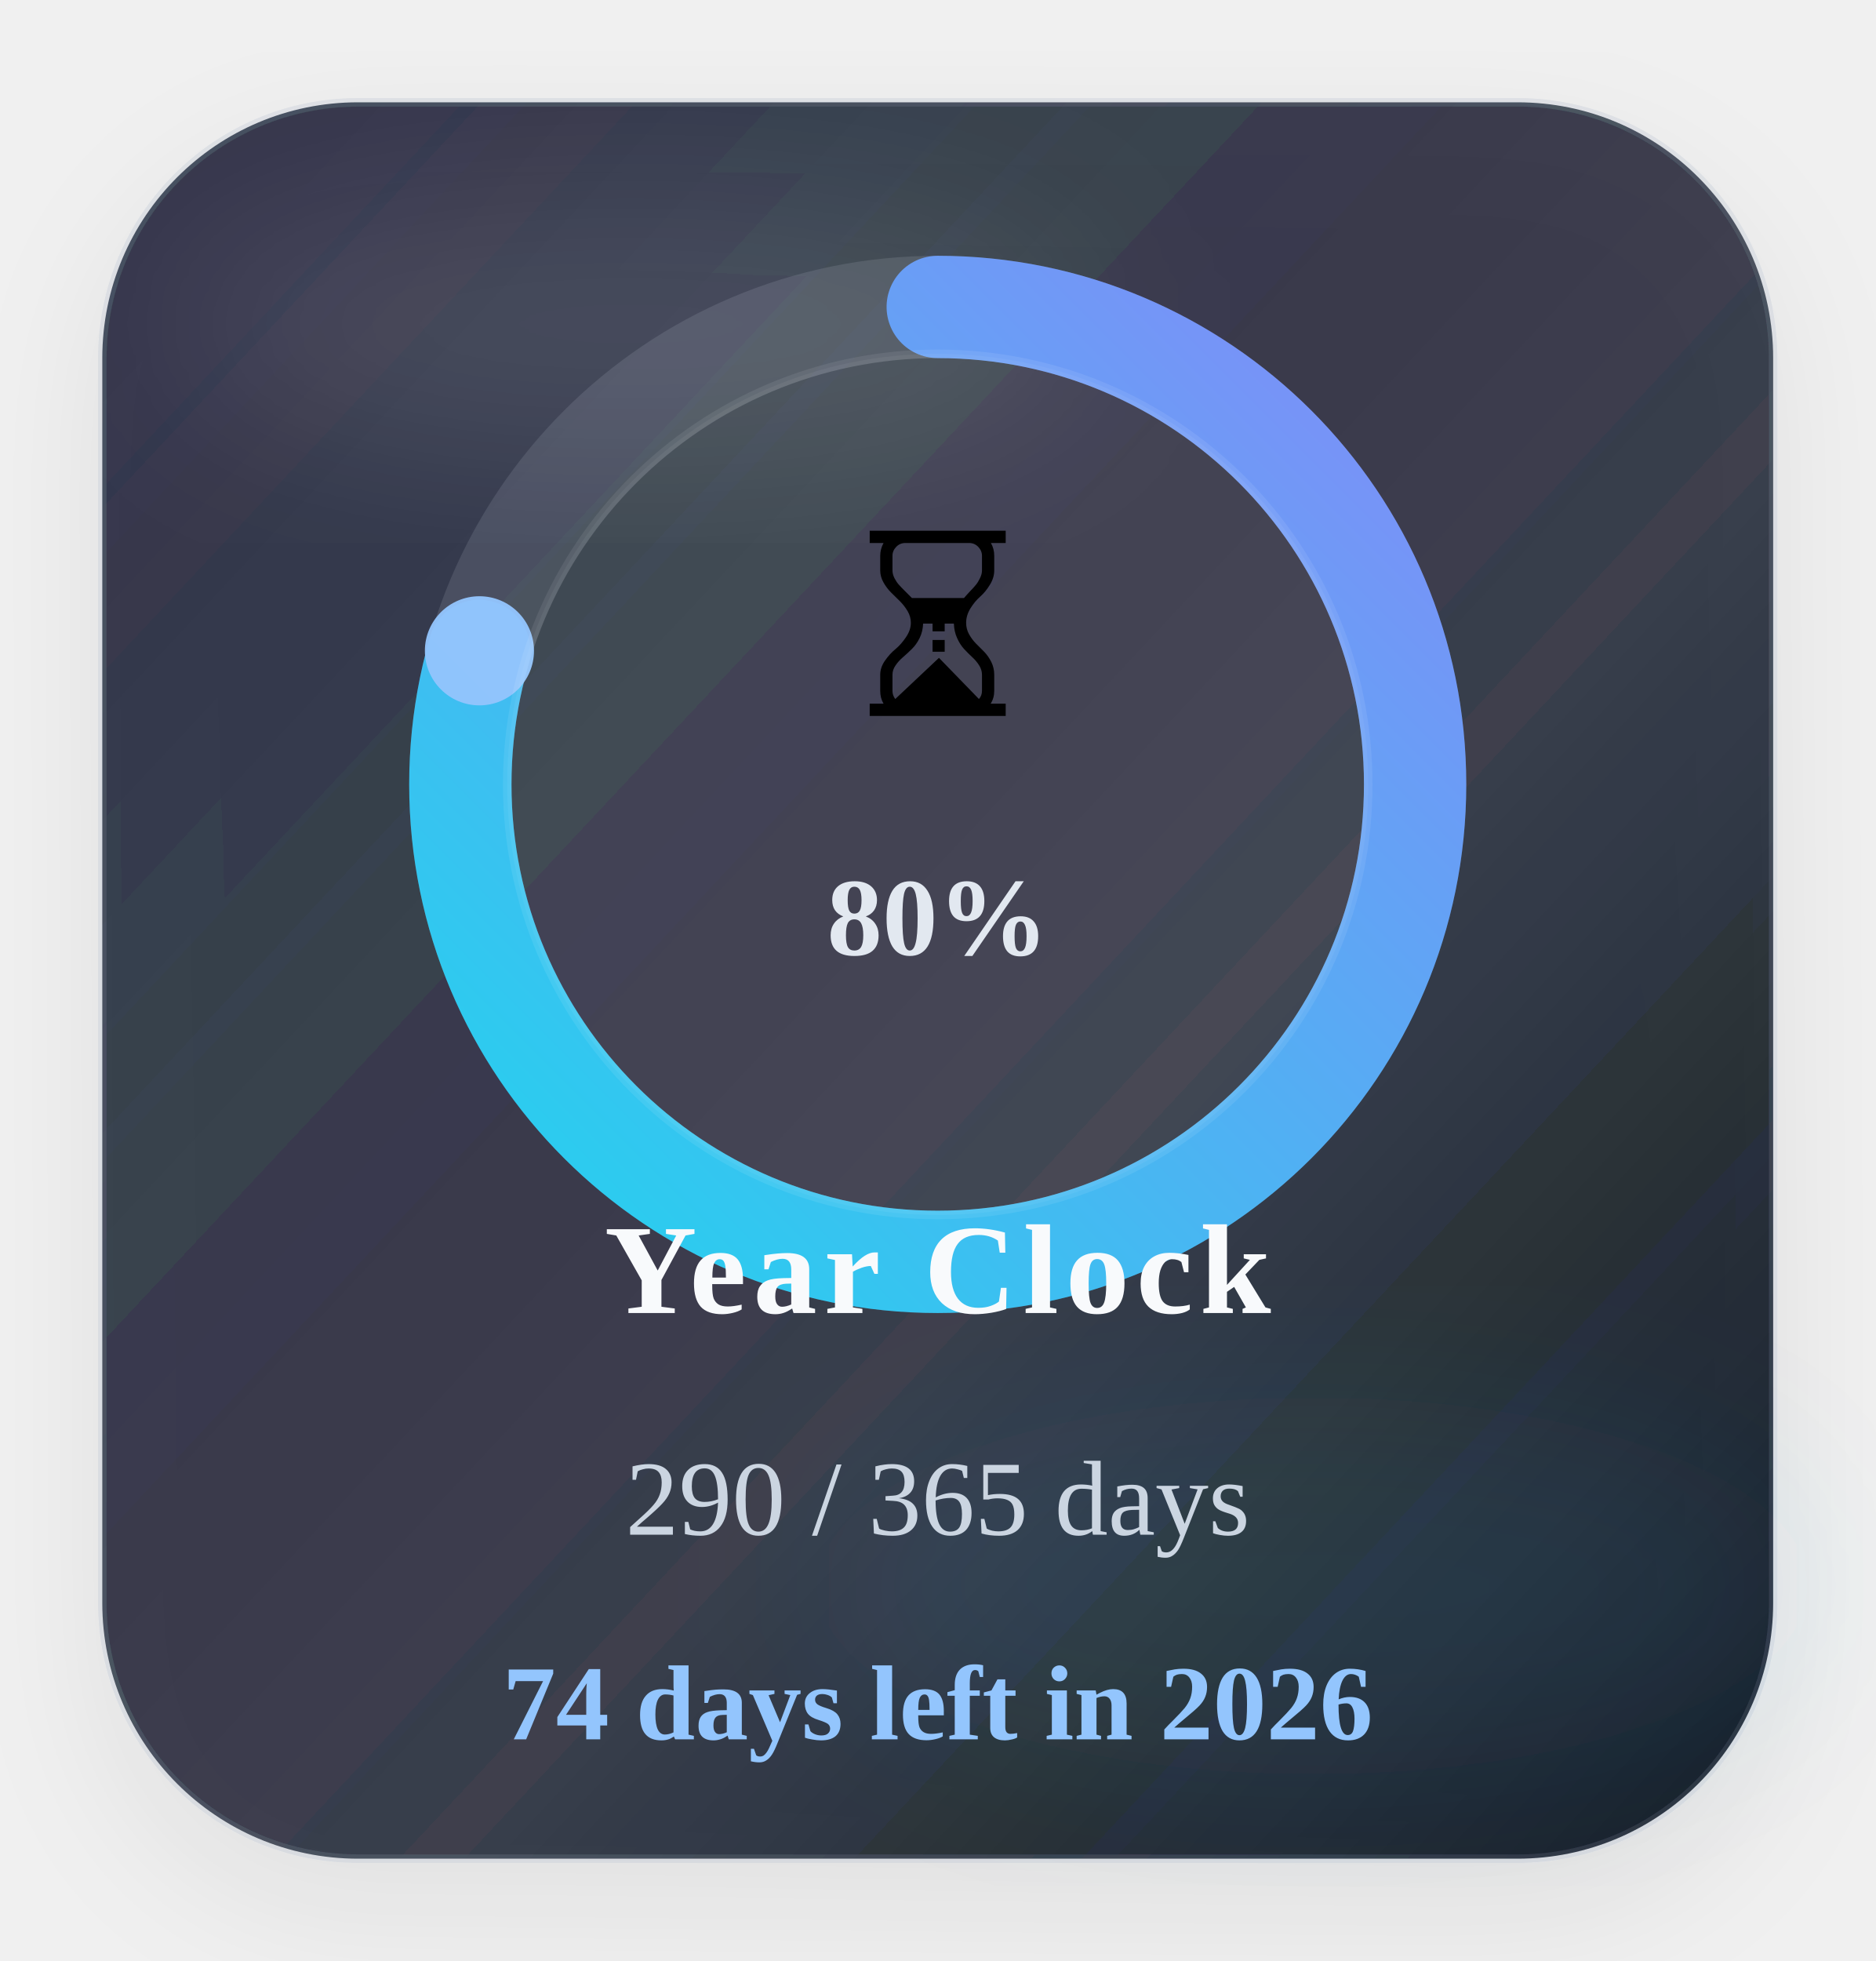
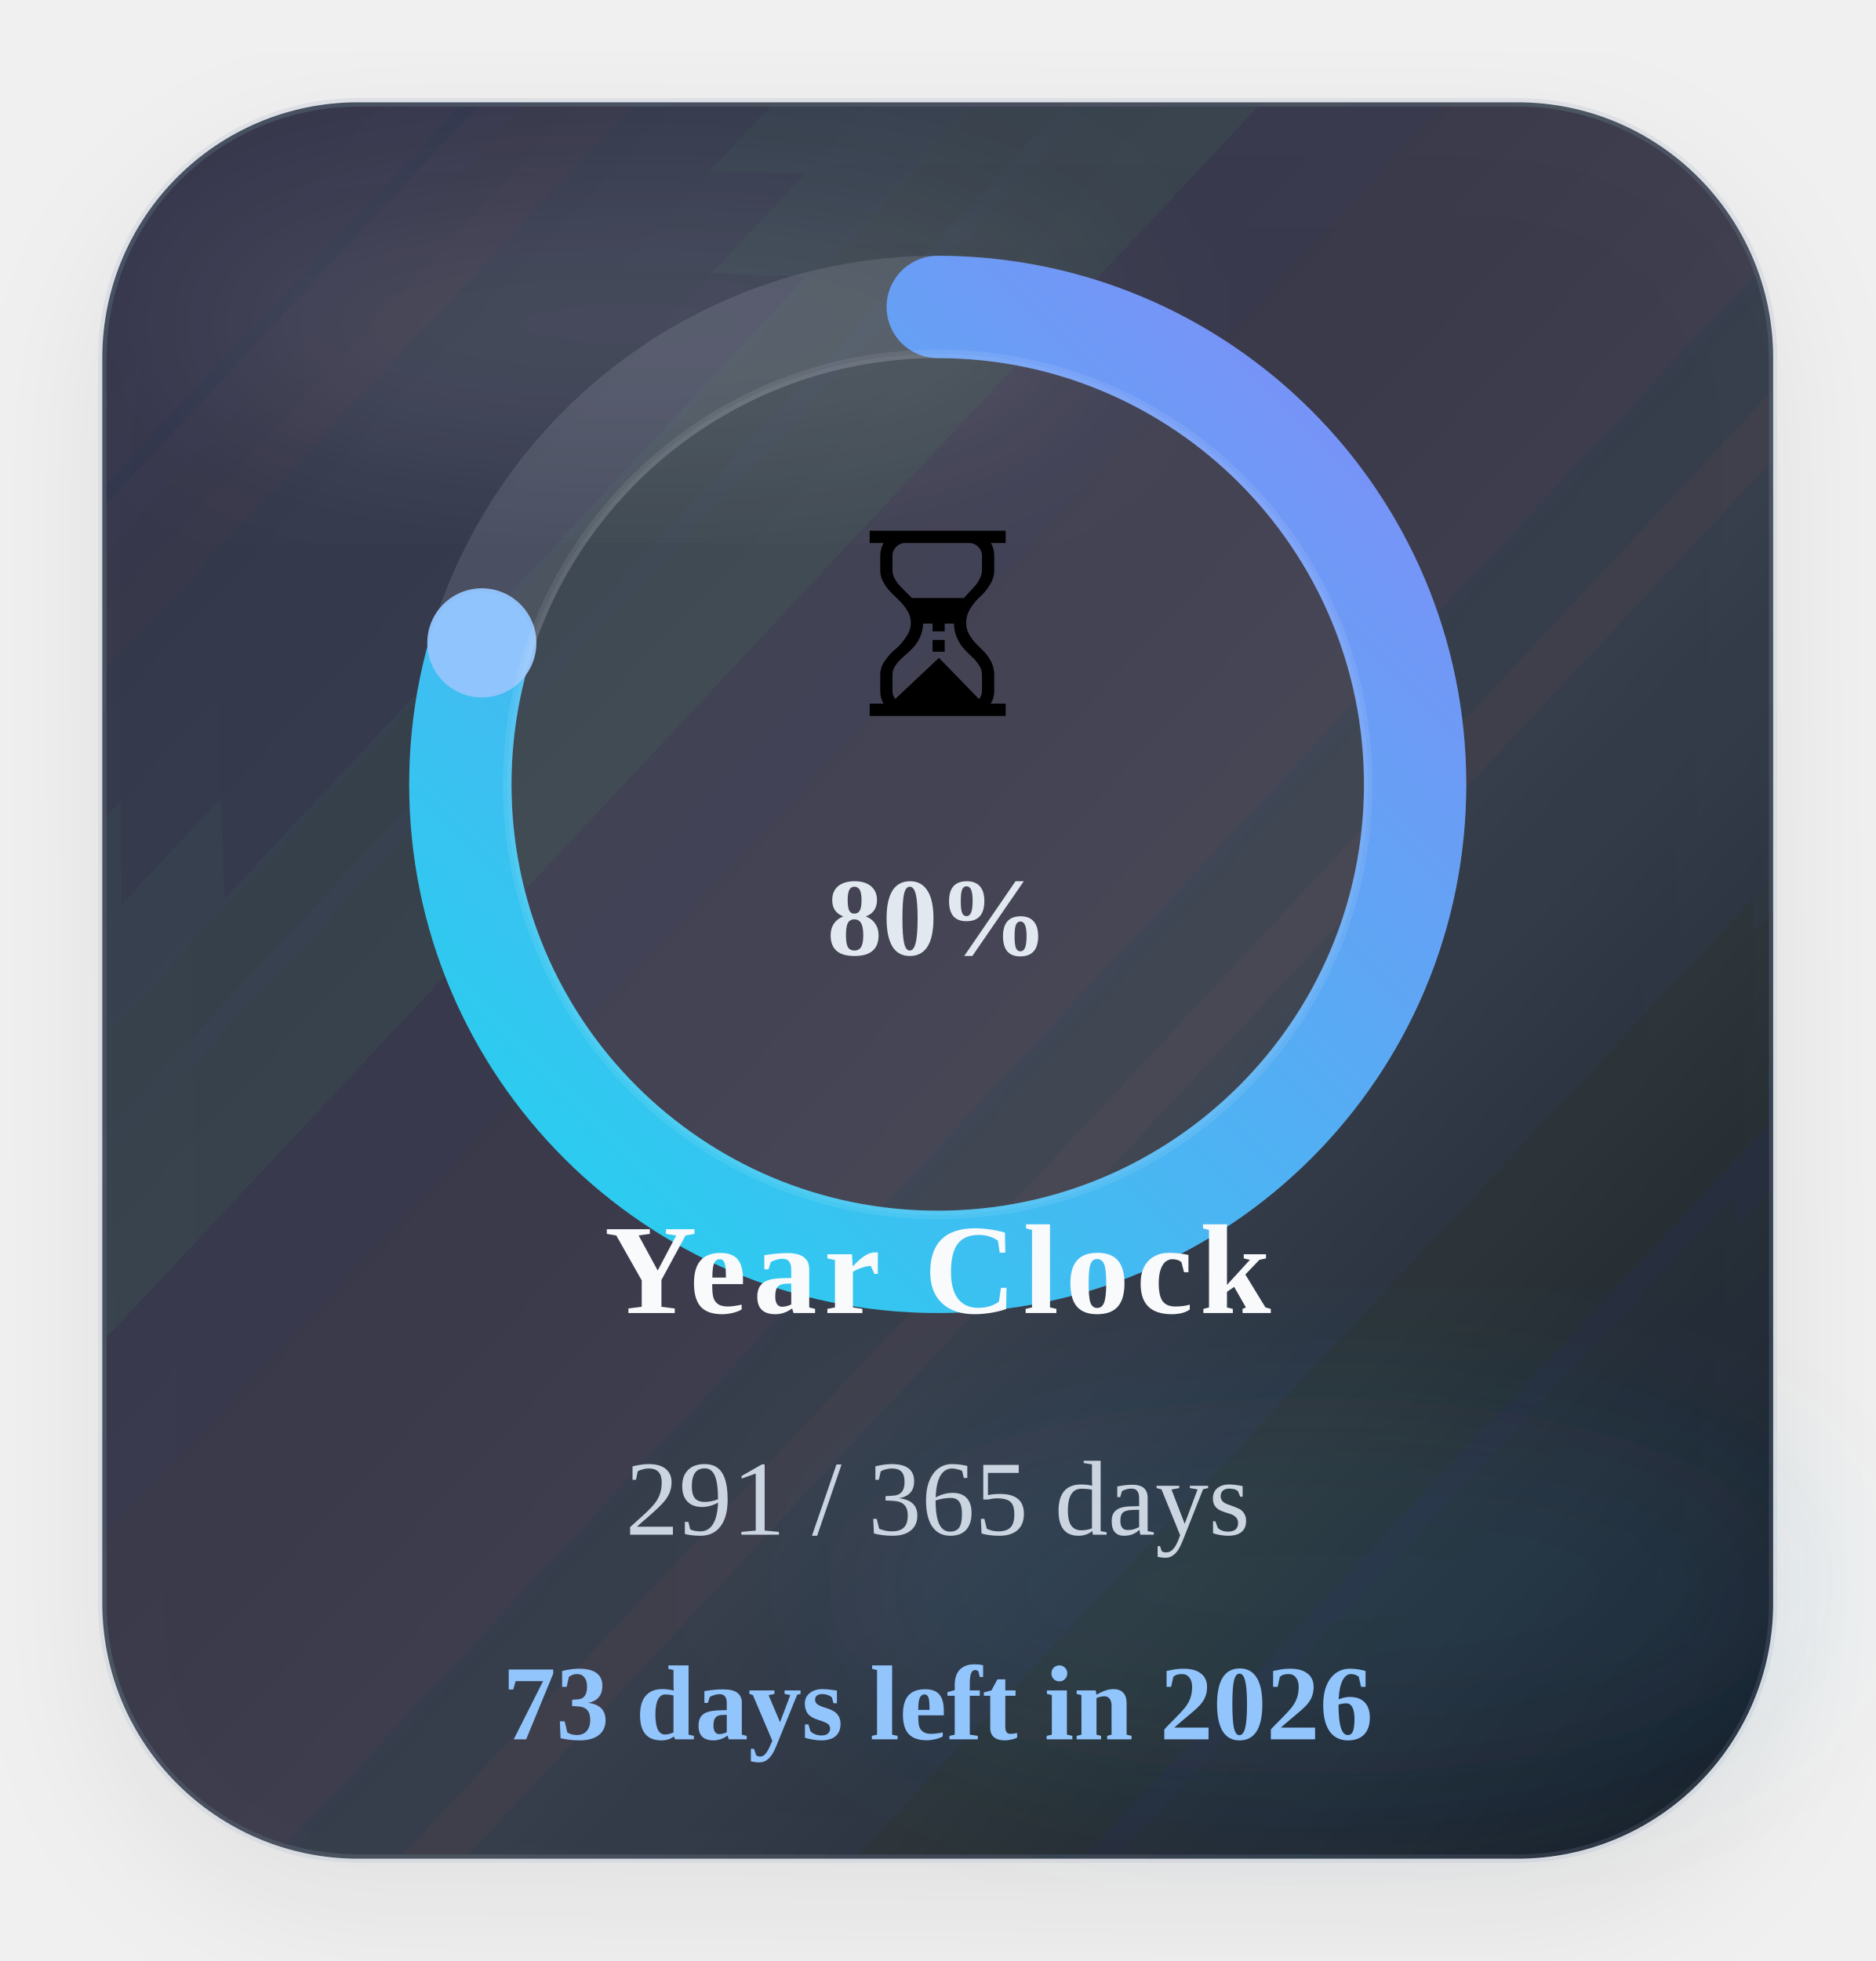
<svg xmlns="http://www.w3.org/2000/svg" width="220" height="230" viewBox="0 0 220 230" role="img" aria-label="Time progress for 2026">
  <defs>
    <linearGradient id="timeGradient" x1="0%" y1="0%" x2="100%" y2="100%">
      <stop offset="0%" stop-color="#22d3ee" />
      <stop offset="100%" stop-color="#818cf8" />
    </linearGradient>
    <linearGradient id="timeCard" x1="0%" y1="0%" x2="100%" y2="100%">
      <stop offset="0%" stop-color="#1c2537" stop-opacity="0.88" />
      <stop offset="60%" stop-color="#111827" stop-opacity="0.8" />
      <stop offset="100%" stop-color="#0b1220" stop-opacity="0.96" />
    </linearGradient>
    <filter id="timeShadow" x="-25%" y="-25%" width="150%" height="150%">
      <feDropShadow dx="0" dy="6" stdDeviation="8" flood-color="#020617" flood-opacity="0.08" />
    </filter>
    <filter id="timeBlur" x="-30%" y="-30%" width="160%" height="160%">
      <feGaussianBlur stdDeviation="10" />
    </filter>
  </defs>
  <rect x="12" y="12" width="196" height="206" rx="30" fill="url(#timeCard)" stroke="#94a3b8" stroke-opacity="0.18" filter="url(#timeShadow)" />
  <ellipse cx="74" cy="38" rx="54" ry="16" fill="#ffffff" fill-opacity="0.09" filter="url(#timeBlur)" />
  <ellipse cx="154" cy="186" rx="58" ry="22" fill="#38bdf8" fill-opacity="0.08" filter="url(#timeBlur)" />
  <circle class="ring-track" cx="110" cy="92" r="56" fill="none" stroke="#cbd5e1" stroke-opacity="0.14" stroke-width="12" />
-   <circle class="progress-ring" cx="110" cy="92" r="56" fill="none" stroke="url(#timeGradient)" stroke-width="12" stroke-linecap="round" stroke-dasharray="351.86" stroke-dashoffset="72.08" data-target-offset="72.08" data-ring-length="351.86" transform="rotate(-90 110 92)" />
-   <circle class="progress-endcap" cx="56.24" cy="76.33" r="6.4" fill="#93c5fd" fill-opacity="0.96" data-center-x="110" data-center-y="92" data-radius="56" data-target-angle="196.2541" />
+   <circle class="progress-ring" cx="110" cy="92" r="56" fill="none" stroke="url(#timeGradient)" stroke-width="12" stroke-linecap="round" stroke-dasharray="351.86" stroke-dashoffset="71.11" data-target-offset="71.11" data-ring-length="351.86" transform="rotate(-90 110 92)" />
+   <circle class="progress-endcap" cx="56.52" cy="75.40" r="6.4" fill="#93c5fd" fill-opacity="0.96" data-center-x="110" data-center-y="92" data-radius="56" data-target-angle="197.2404" />
  <circle class="ring-core" cx="110" cy="92" r="50.5" fill="#ffffff" fill-opacity="0.05" stroke="#ffffff" stroke-opacity="0.08" />
  <text class="progress-emoji" x="110" y="84" text-anchor="middle" font-size="30">⏳</text>
  <text class="progress-percent" x="110" y="112" text-anchor="middle" font-size="13" font-weight="700" fill="#e2e8f0">80%</text>
  <text class="progress-label" x="110" y="154" text-anchor="middle" font-size="15" font-weight="700" letter-spacing="0.8" fill="#f8fafc">Year Clock</text>
-   <text class="progress-value" x="110" y="180" text-anchor="middle" font-size="12.5" fill="#cbd5e1">290 / 365 days</text>
-   <text class="progress-status" data-status-state="remaining" x="110" y="204" text-anchor="middle" font-size="12.5" font-weight="700" fill="#93c5fd">74 days left in 2026</text>
+   <text class="progress-value" x="110" y="180" text-anchor="middle" font-size="12.5" fill="#cbd5e1">291 / 365 days</text>
+   <text class="progress-status" data-status-state="remaining" x="110" y="204" text-anchor="middle" font-size="12.5" font-weight="700" fill="#93c5fd">73 days left in 2026</text>
</svg>
